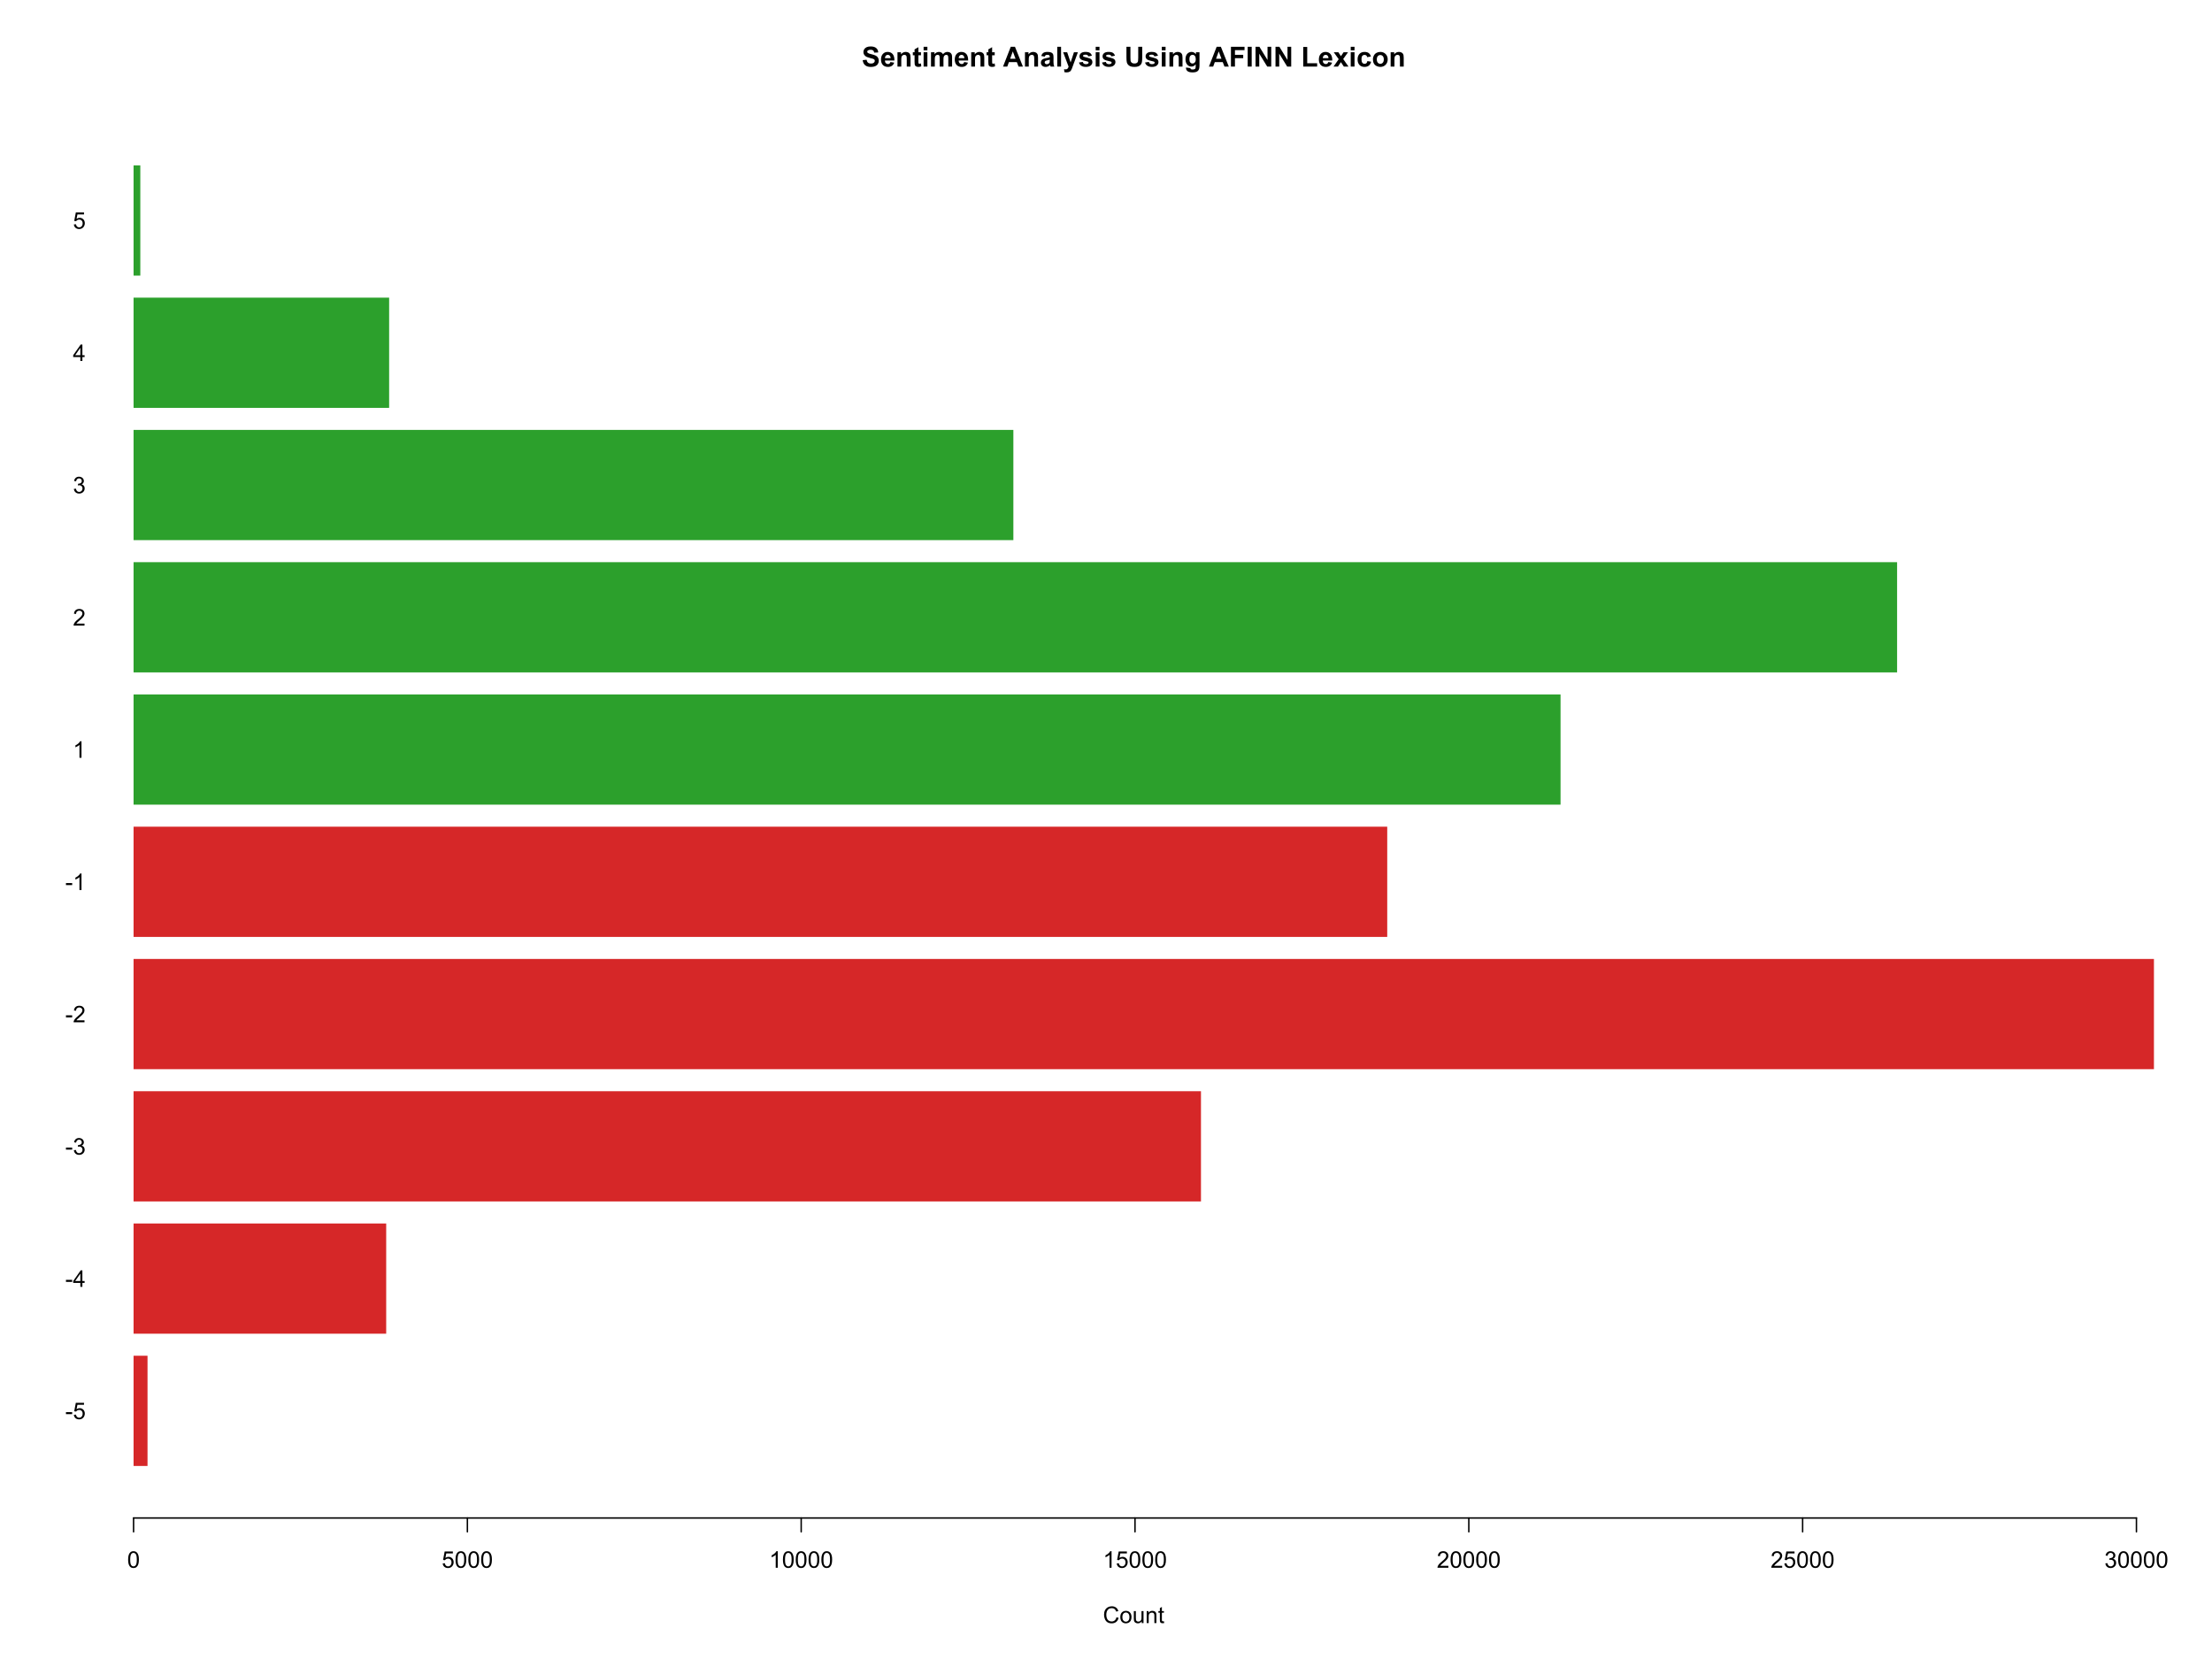
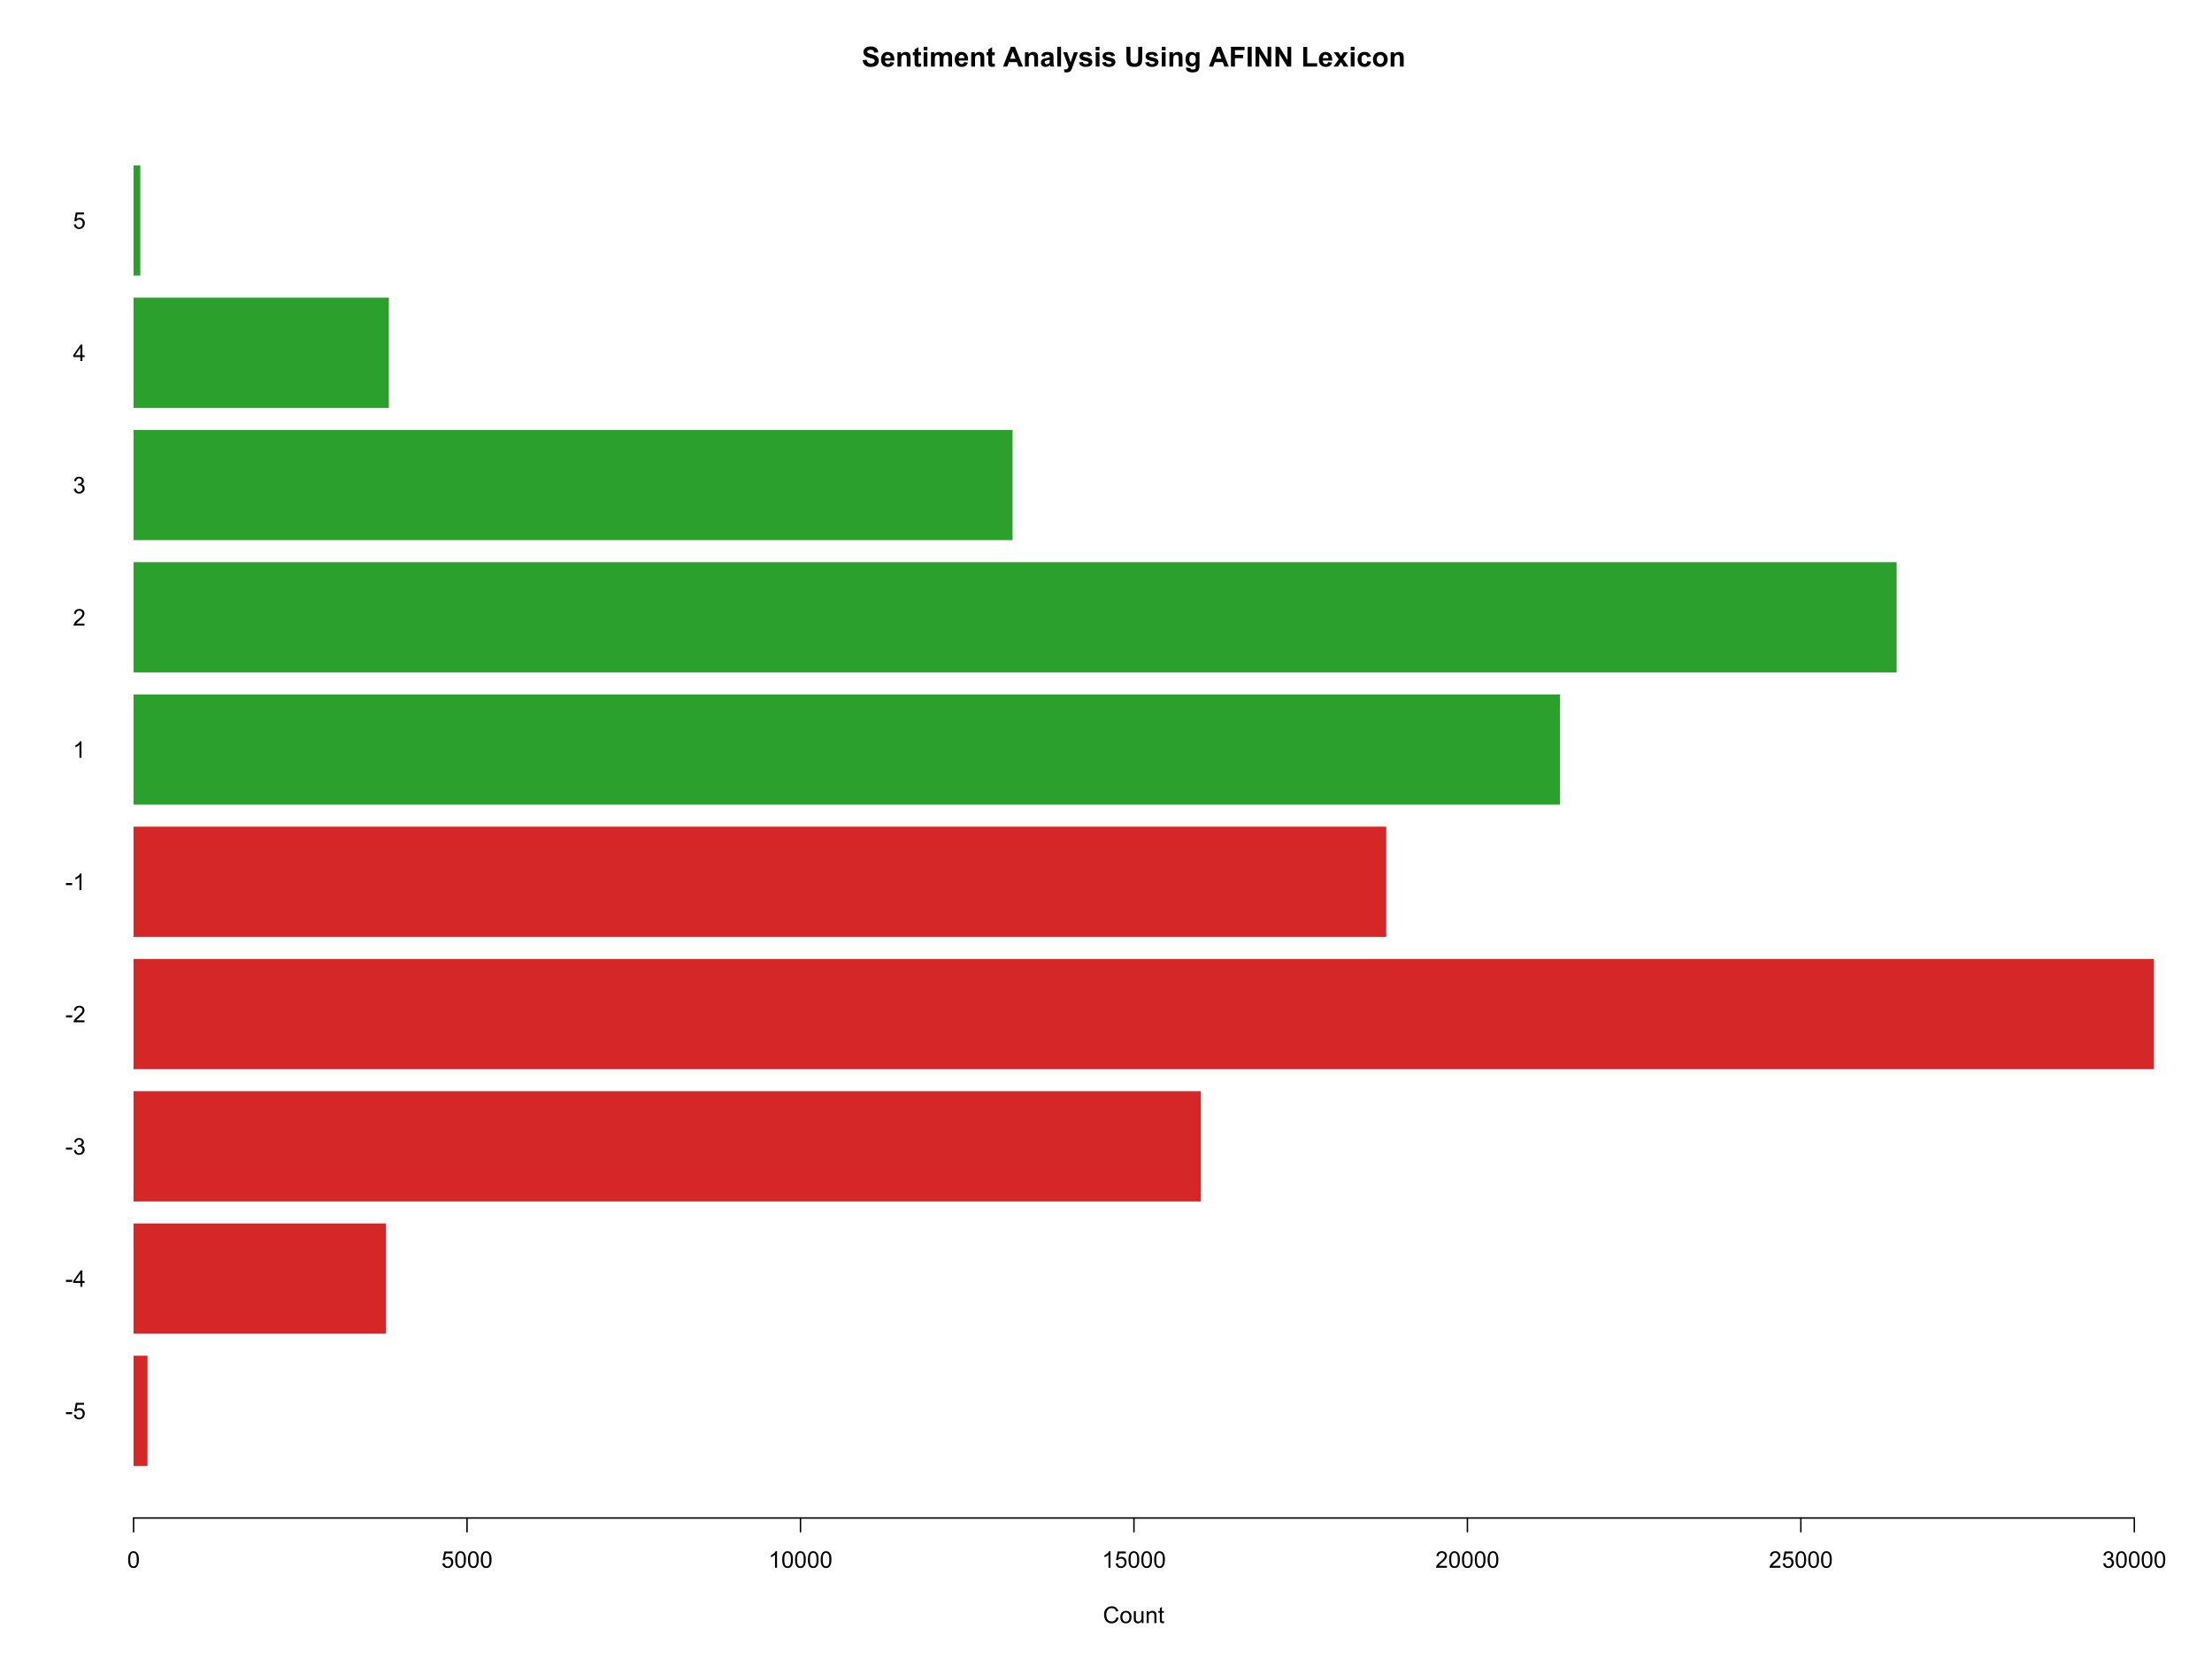
<svg xmlns="http://www.w3.org/2000/svg" xmlns:xlink="http://www.w3.org/1999/xlink" width="1152pt" height="864pt" viewBox="0 0 1152 864">
  <defs>
    <g>
      <g id="glyph-0-0">
        <path d="M 0.383 -2.578 L 0.383 -3.641 L 3.621 -3.641 L 3.621 -2.578 Z M 0.383 -2.578 " />
      </g>
      <g id="glyph-0-1">
        <path d="M 0.5 -2.25 L 1.605 -2.344 C 1.684 -1.805 1.871 -1.398 2.176 -1.125 C 2.473 -0.852 2.836 -0.715 3.258 -0.719 C 3.766 -0.715 4.195 -0.906 4.547 -1.293 C 4.898 -1.672 5.074 -2.18 5.074 -2.82 C 5.074 -3.414 4.902 -3.891 4.566 -4.242 C 4.227 -4.59 3.785 -4.762 3.242 -4.766 C 2.898 -4.762 2.594 -4.684 2.32 -4.531 C 2.047 -4.375 1.832 -4.176 1.676 -3.93 L 0.688 -4.062 L 1.516 -8.473 L 5.789 -8.473 L 5.789 -7.465 L 2.359 -7.465 L 1.898 -5.156 C 2.414 -5.516 2.953 -5.695 3.523 -5.695 C 4.27 -5.695 4.902 -5.434 5.422 -4.914 C 5.934 -4.395 6.191 -3.727 6.195 -2.914 C 6.191 -2.133 5.965 -1.461 5.516 -0.898 C 4.961 -0.199 4.211 0.145 3.258 0.148 C 2.477 0.145 1.836 -0.07 1.344 -0.508 C 0.844 -0.941 0.562 -1.523 0.5 -2.25 Z M 0.5 -2.25 " />
      </g>
      <g id="glyph-0-2">
        <path d="M 3.879 0 L 3.879 -2.055 L 0.152 -2.055 L 0.152 -3.023 L 4.07 -8.59 L 4.934 -8.59 L 4.934 -3.023 L 6.094 -3.023 L 6.094 -2.055 L 4.934 -2.055 L 4.934 0 Z M 3.879 -3.023 L 3.879 -6.898 L 1.188 -3.023 Z M 3.879 -3.023 " />
      </g>
      <g id="glyph-0-3">
        <path d="M 0.504 -2.266 L 1.559 -2.406 C 1.68 -1.809 1.883 -1.379 2.176 -1.113 C 2.465 -0.848 2.82 -0.715 3.242 -0.719 C 3.734 -0.715 4.152 -0.887 4.496 -1.234 C 4.832 -1.574 5.004 -2 5.008 -2.516 C 5.004 -2.996 4.848 -3.395 4.535 -3.711 C 4.219 -4.023 3.816 -4.184 3.328 -4.184 C 3.129 -4.184 2.879 -4.145 2.586 -4.066 L 2.703 -4.992 C 2.766 -4.984 2.824 -4.98 2.871 -4.98 C 3.32 -4.98 3.723 -5.098 4.086 -5.332 C 4.441 -5.566 4.621 -5.926 4.625 -6.414 C 4.621 -6.801 4.492 -7.121 4.23 -7.375 C 3.965 -7.629 3.625 -7.758 3.219 -7.758 C 2.805 -7.758 2.465 -7.629 2.191 -7.371 C 1.918 -7.113 1.742 -6.727 1.664 -6.211 L 0.609 -6.398 C 0.738 -7.105 1.031 -7.652 1.488 -8.043 C 1.941 -8.43 2.508 -8.625 3.195 -8.625 C 3.66 -8.625 4.094 -8.523 4.488 -8.324 C 4.879 -8.121 5.18 -7.848 5.391 -7.5 C 5.602 -7.148 5.707 -6.777 5.707 -6.391 C 5.707 -6.02 5.605 -5.684 5.406 -5.379 C 5.207 -5.074 4.914 -4.832 4.523 -4.652 C 5.031 -4.535 5.426 -4.289 5.707 -3.922 C 5.988 -3.547 6.129 -3.086 6.129 -2.539 C 6.129 -1.785 5.855 -1.148 5.309 -0.629 C 4.762 -0.105 4.07 0.152 3.234 0.152 C 2.477 0.152 1.848 -0.07 1.355 -0.52 C 0.855 -0.969 0.574 -1.551 0.504 -2.266 Z M 0.504 -2.266 " />
      </g>
      <g id="glyph-0-4">
        <path d="M 6.039 -1.016 L 6.039 0 L 0.363 0 C 0.355 -0.254 0.395 -0.496 0.484 -0.734 C 0.629 -1.117 0.859 -1.5 1.18 -1.875 C 1.492 -2.25 1.953 -2.684 2.562 -3.176 C 3.492 -3.941 4.125 -4.547 4.453 -4.992 C 4.781 -5.438 4.945 -5.859 4.945 -6.266 C 4.945 -6.68 4.793 -7.031 4.496 -7.32 C 4.191 -7.602 3.805 -7.746 3.328 -7.75 C 2.82 -7.746 2.414 -7.594 2.109 -7.293 C 1.805 -6.984 1.648 -6.562 1.648 -6.031 L 0.562 -6.141 C 0.633 -6.945 0.91 -7.559 1.398 -7.988 C 1.879 -8.41 2.531 -8.625 3.352 -8.625 C 4.172 -8.625 4.824 -8.395 5.309 -7.938 C 5.789 -7.48 6.027 -6.914 6.031 -6.242 C 6.027 -5.895 5.957 -5.559 5.82 -5.227 C 5.676 -4.891 5.441 -4.539 5.117 -4.176 C 4.789 -3.805 4.25 -3.301 3.492 -2.664 C 2.859 -2.129 2.453 -1.77 2.273 -1.582 C 2.094 -1.395 1.945 -1.203 1.828 -1.016 Z M 6.039 -1.016 " />
      </g>
      <g id="glyph-0-5">
        <path d="M 4.469 0 L 3.414 0 L 3.414 -6.719 C 3.16 -6.477 2.828 -6.234 2.414 -5.996 C 2 -5.75 1.629 -5.57 1.305 -5.449 L 1.305 -6.469 C 1.895 -6.742 2.41 -7.078 2.852 -7.477 C 3.293 -7.871 3.605 -8.254 3.789 -8.625 L 4.469 -8.625 Z M 4.469 0 " />
      </g>
      <g id="glyph-0-6">
        <path d="M 7.055 -3.012 L 8.191 -2.727 C 7.953 -1.789 7.523 -1.078 6.906 -0.586 C 6.285 -0.098 5.527 0.145 4.633 0.148 C 3.707 0.145 2.953 -0.039 2.375 -0.418 C 1.793 -0.793 1.352 -1.34 1.051 -2.055 C 0.746 -2.77 0.598 -3.539 0.598 -4.359 C 0.598 -5.254 0.766 -6.031 1.109 -6.699 C 1.449 -7.363 1.938 -7.871 2.57 -8.215 C 3.199 -8.559 3.895 -8.73 4.652 -8.734 C 5.512 -8.73 6.234 -8.512 6.82 -8.078 C 7.406 -7.637 7.812 -7.023 8.047 -6.234 L 6.926 -5.969 C 6.723 -6.59 6.434 -7.047 6.059 -7.336 C 5.68 -7.621 5.203 -7.762 4.629 -7.766 C 3.969 -7.762 3.414 -7.605 2.973 -7.289 C 2.527 -6.969 2.219 -6.543 2.039 -6.012 C 1.859 -5.48 1.77 -4.93 1.77 -4.367 C 1.77 -3.633 1.875 -2.996 2.086 -2.449 C 2.297 -1.902 2.629 -1.496 3.082 -1.23 C 3.531 -0.961 4.016 -0.824 4.539 -0.828 C 5.176 -0.824 5.715 -1.008 6.156 -1.379 C 6.598 -1.742 6.898 -2.289 7.055 -3.012 Z M 7.055 -3.012 " />
      </g>
      <g id="glyph-0-7">
        <path d="M 0.398 -3.109 C 0.398 -4.262 0.719 -5.117 1.359 -5.672 C 1.895 -6.133 2.547 -6.363 3.316 -6.363 C 4.172 -6.363 4.871 -6.082 5.414 -5.52 C 5.953 -4.957 6.223 -4.184 6.227 -3.199 C 6.223 -2.398 6.102 -1.766 5.867 -1.309 C 5.625 -0.848 5.277 -0.492 4.82 -0.238 C 4.359 0.016 3.859 0.141 3.316 0.141 C 2.441 0.141 1.734 -0.137 1.203 -0.695 C 0.664 -1.254 0.398 -2.059 0.398 -3.109 Z M 1.484 -3.109 C 1.48 -2.309 1.656 -1.711 2.004 -1.32 C 2.348 -0.922 2.785 -0.727 3.316 -0.727 C 3.84 -0.727 4.273 -0.926 4.621 -1.324 C 4.969 -1.723 5.145 -2.328 5.145 -3.148 C 5.145 -3.914 4.969 -4.496 4.617 -4.895 C 4.266 -5.289 3.832 -5.488 3.316 -5.492 C 2.785 -5.488 2.348 -5.293 2.004 -4.898 C 1.656 -4.5 1.48 -3.902 1.484 -3.109 Z M 1.484 -3.109 " />
      </g>
      <g id="glyph-0-8">
        <path d="M 4.867 0 L 4.867 -0.914 C 4.379 -0.211 3.723 0.141 2.895 0.141 C 2.527 0.141 2.184 0.07 1.867 -0.07 C 1.547 -0.211 1.309 -0.387 1.156 -0.602 C 1 -0.812 0.895 -1.074 0.832 -1.383 C 0.785 -1.59 0.762 -1.918 0.766 -2.367 L 0.766 -6.223 L 1.82 -6.223 L 1.82 -2.773 C 1.816 -2.219 1.84 -1.848 1.887 -1.656 C 1.949 -1.379 2.09 -1.16 2.309 -1.004 C 2.523 -0.84 2.789 -0.762 3.105 -0.766 C 3.418 -0.762 3.715 -0.844 3.996 -1.008 C 4.273 -1.172 4.469 -1.391 4.586 -1.672 C 4.699 -1.949 4.758 -2.355 4.758 -2.891 L 4.758 -6.223 L 5.812 -6.223 L 5.812 0 Z M 4.867 0 " />
      </g>
      <g id="glyph-0-9">
        <path d="M 0.789 0 L 0.789 -6.223 L 1.742 -6.223 L 1.742 -5.336 C 2.195 -6.02 2.855 -6.363 3.719 -6.363 C 4.09 -6.363 4.434 -6.293 4.754 -6.16 C 5.066 -6.023 5.305 -5.848 5.461 -5.633 C 5.617 -5.41 5.727 -5.152 5.789 -4.852 C 5.828 -4.656 5.848 -4.312 5.848 -3.828 L 5.848 0 L 4.793 0 L 4.793 -3.785 C 4.793 -4.215 4.75 -4.535 4.668 -4.75 C 4.586 -4.961 4.441 -5.129 4.234 -5.258 C 4.023 -5.383 3.777 -5.449 3.5 -5.449 C 3.047 -5.449 2.66 -5.305 2.332 -5.02 C 2.004 -4.734 1.84 -4.195 1.844 -3.398 L 1.844 0 Z M 0.789 0 " />
      </g>
      <g id="glyph-0-10">
        <path d="M 3.094 -0.945 L 3.246 -0.012 C 2.949 0.051 2.684 0.082 2.449 0.082 C 2.066 0.082 1.77 0.023 1.559 -0.098 C 1.348 -0.219 1.199 -0.379 1.113 -0.578 C 1.027 -0.773 0.984 -1.188 0.984 -1.82 L 0.984 -5.402 L 0.211 -5.402 L 0.211 -6.223 L 0.984 -6.223 L 0.984 -7.766 L 2.031 -8.398 L 2.031 -6.223 L 3.094 -6.223 L 3.094 -5.402 L 2.031 -5.402 L 2.031 -1.766 C 2.027 -1.461 2.047 -1.27 2.086 -1.184 C 2.125 -1.098 2.184 -1.027 2.27 -0.977 C 2.352 -0.926 2.473 -0.902 2.633 -0.902 C 2.742 -0.902 2.898 -0.914 3.094 -0.945 Z M 3.094 -0.945 " />
      </g>
      <g id="glyph-0-11">
        <path d="M 0.5 -4.234 C 0.496 -5.246 0.602 -6.062 0.812 -6.688 C 1.02 -7.305 1.328 -7.785 1.742 -8.121 C 2.148 -8.457 2.668 -8.625 3.297 -8.625 C 3.758 -8.625 4.164 -8.531 4.512 -8.348 C 4.855 -8.16 5.141 -7.891 5.371 -7.543 C 5.594 -7.191 5.773 -6.766 5.906 -6.266 C 6.035 -5.762 6.098 -5.086 6.102 -4.234 C 6.098 -3.227 5.996 -2.414 5.789 -1.797 C 5.578 -1.176 5.266 -0.695 4.859 -0.359 C 4.445 -0.02 3.926 0.145 3.297 0.148 C 2.465 0.145 1.816 -0.148 1.348 -0.742 C 0.781 -1.457 0.496 -2.621 0.5 -4.234 Z M 1.582 -4.234 C 1.582 -2.824 1.746 -1.887 2.074 -1.418 C 2.402 -0.949 2.809 -0.715 3.297 -0.719 C 3.777 -0.715 4.184 -0.949 4.52 -1.422 C 4.848 -1.887 5.016 -2.824 5.016 -4.234 C 5.016 -5.648 4.848 -6.59 4.52 -7.055 C 4.184 -7.516 3.773 -7.746 3.289 -7.75 C 2.801 -7.746 2.414 -7.543 2.125 -7.137 C 1.762 -6.613 1.582 -5.645 1.582 -4.234 Z M 1.582 -4.234 " />
      </g>
      <g id="glyph-1-0">
        <path d="M 0.52 -3.355 L 2.547 -3.551 C 2.664 -2.871 2.91 -2.371 3.285 -2.051 C 3.656 -1.73 4.16 -1.57 4.797 -1.574 C 5.465 -1.57 5.969 -1.711 6.309 -2 C 6.648 -2.281 6.82 -2.613 6.82 -2.996 C 6.82 -3.234 6.746 -3.441 6.605 -3.617 C 6.457 -3.785 6.207 -3.934 5.855 -4.062 C 5.609 -4.145 5.055 -4.297 4.191 -4.516 C 3.07 -4.789 2.289 -5.129 1.844 -5.535 C 1.207 -6.098 0.891 -6.789 0.895 -7.609 C 0.891 -8.129 1.039 -8.617 1.34 -9.078 C 1.633 -9.531 2.062 -9.883 2.625 -10.125 C 3.184 -10.363 3.859 -10.48 4.656 -10.484 C 5.945 -10.48 6.918 -10.199 7.574 -9.633 C 8.227 -9.062 8.57 -8.305 8.605 -7.363 L 6.523 -7.27 C 6.43 -7.797 6.238 -8.18 5.949 -8.414 C 5.652 -8.645 5.215 -8.758 4.633 -8.762 C 4.027 -8.758 3.555 -8.633 3.215 -8.387 C 2.992 -8.223 2.883 -8.012 2.883 -7.75 C 2.883 -7.504 2.984 -7.293 3.191 -7.121 C 3.453 -6.898 4.09 -6.672 5.105 -6.434 C 6.113 -6.191 6.863 -5.941 7.352 -5.691 C 7.832 -5.434 8.211 -5.086 8.488 -4.645 C 8.762 -4.199 8.898 -3.652 8.902 -3.004 C 8.898 -2.41 8.734 -1.855 8.41 -1.344 C 8.078 -0.824 7.613 -0.441 7.016 -0.191 C 6.414 0.059 5.668 0.18 4.773 0.184 C 3.469 0.18 2.469 -0.117 1.77 -0.719 C 1.07 -1.32 0.652 -2.199 0.52 -3.355 Z M 0.52 -3.355 " />
      </g>
      <g id="glyph-1-1">
        <path d="M 5.359 -2.375 L 7.328 -2.047 C 7.07 -1.32 6.668 -0.773 6.125 -0.398 C 5.578 -0.023 4.898 0.164 4.078 0.168 C 2.777 0.164 1.816 -0.258 1.195 -1.105 C 0.703 -1.781 0.457 -2.637 0.457 -3.676 C 0.457 -4.91 0.777 -5.883 1.426 -6.586 C 2.07 -7.285 2.891 -7.633 3.883 -7.637 C 4.988 -7.633 5.863 -7.266 6.508 -6.535 C 7.148 -5.797 7.457 -4.676 7.434 -3.164 L 2.48 -3.164 C 2.492 -2.578 2.652 -2.121 2.961 -1.797 C 3.262 -1.469 3.641 -1.305 4.098 -1.309 C 4.402 -1.305 4.664 -1.391 4.879 -1.559 C 5.086 -1.727 5.246 -1.996 5.359 -2.375 Z M 5.469 -4.375 C 5.453 -4.941 5.309 -5.375 5.027 -5.676 C 4.746 -5.973 4.402 -6.121 4 -6.125 C 3.566 -6.121 3.211 -5.965 2.934 -5.652 C 2.648 -5.336 2.508 -4.91 2.516 -4.375 Z M 5.469 -4.375 " />
      </g>
      <g id="glyph-1-2">
        <path d="M 7.824 0 L 5.852 0 L 5.852 -3.812 C 5.848 -4.613 5.805 -5.133 5.723 -5.375 C 5.637 -5.609 5.5 -5.793 5.312 -5.926 C 5.121 -6.055 4.891 -6.121 4.625 -6.125 C 4.281 -6.121 3.977 -6.027 3.703 -5.844 C 3.43 -5.652 3.242 -5.406 3.145 -5.098 C 3.043 -4.785 2.992 -4.211 2.996 -3.383 L 2.996 0 L 1.02 0 L 1.02 -7.469 L 2.855 -7.469 L 2.855 -6.371 C 3.504 -7.211 4.324 -7.633 5.316 -7.637 C 5.746 -7.633 6.145 -7.555 6.508 -7.398 C 6.867 -7.238 7.141 -7.039 7.328 -6.797 C 7.512 -6.555 7.641 -6.277 7.715 -5.969 C 7.785 -5.656 7.82 -5.215 7.824 -4.641 Z M 7.824 0 " />
      </g>
      <g id="glyph-1-3">
        <path d="M 4.457 -7.469 L 4.457 -5.891 L 3.109 -5.891 L 3.109 -2.883 C 3.105 -2.273 3.117 -1.918 3.145 -1.816 C 3.168 -1.715 3.227 -1.629 3.32 -1.566 C 3.41 -1.496 3.523 -1.465 3.656 -1.469 C 3.836 -1.465 4.098 -1.527 4.449 -1.66 L 4.621 -0.125 C 4.156 0.07 3.637 0.164 3.059 0.168 C 2.699 0.164 2.375 0.105 2.094 -0.012 C 1.805 -0.129 1.598 -0.281 1.465 -0.473 C 1.332 -0.66 1.238 -0.918 1.188 -1.246 C 1.145 -1.473 1.125 -1.938 1.125 -2.637 L 1.125 -5.891 L 0.219 -5.891 L 0.219 -7.469 L 1.125 -7.469 L 1.125 -8.949 L 3.109 -10.105 L 3.109 -7.469 Z M 4.457 -7.469 " />
      </g>
      <g id="glyph-1-4">
        <path d="M 1.035 -8.48 L 1.035 -10.309 L 3.008 -10.309 L 3.008 -8.48 Z M 1.035 0 L 1.035 -7.469 L 3.008 -7.469 L 3.008 0 Z M 1.035 0 " />
      </g>
      <g id="glyph-1-5">
        <path d="M 0.887 -7.469 L 2.707 -7.469 L 2.707 -6.449 C 3.355 -7.238 4.129 -7.633 5.035 -7.637 C 5.508 -7.633 5.922 -7.535 6.277 -7.34 C 6.625 -7.141 6.914 -6.844 7.145 -6.449 C 7.469 -6.844 7.824 -7.141 8.203 -7.34 C 8.582 -7.535 8.988 -7.633 9.422 -7.637 C 9.969 -7.633 10.43 -7.523 10.812 -7.301 C 11.188 -7.078 11.473 -6.75 11.664 -6.32 C 11.797 -6 11.863 -5.484 11.867 -4.773 L 11.867 0 L 9.895 0 L 9.895 -4.27 C 9.891 -5.008 9.82 -5.484 9.688 -5.703 C 9.5 -5.98 9.219 -6.121 8.844 -6.125 C 8.562 -6.121 8.305 -6.039 8.062 -5.871 C 7.82 -5.699 7.645 -5.449 7.535 -5.129 C 7.426 -4.801 7.371 -4.289 7.375 -3.586 L 7.375 0 L 5.398 0 L 5.398 -4.094 C 5.395 -4.816 5.359 -5.285 5.293 -5.5 C 5.219 -5.707 5.109 -5.863 4.965 -5.969 C 4.816 -6.07 4.617 -6.121 4.367 -6.125 C 4.059 -6.121 3.785 -6.039 3.543 -5.879 C 3.297 -5.711 3.121 -5.477 3.02 -5.168 C 2.91 -4.855 2.859 -4.34 2.863 -3.629 L 2.863 0 L 0.887 0 Z M 0.887 -7.469 " />
      </g>
      <g id="glyph-1-6">
</g>
      <g id="glyph-1-7">
        <path d="M 10.344 0 L 8.078 0 L 7.18 -2.34 L 3.059 -2.34 L 2.207 0 L 0 0 L 4.016 -10.309 L 6.215 -10.309 Z M 6.512 -4.078 L 5.09 -7.902 L 3.699 -4.078 Z M 6.512 -4.078 " />
      </g>
      <g id="glyph-1-8">
        <path d="M 2.512 -5.188 L 0.719 -5.512 C 0.918 -6.23 1.266 -6.766 1.758 -7.113 C 2.25 -7.461 2.98 -7.633 3.953 -7.637 C 4.832 -7.633 5.488 -7.531 5.918 -7.324 C 6.348 -7.113 6.648 -6.848 6.828 -6.527 C 7 -6.207 7.09 -5.617 7.094 -4.762 L 7.074 -2.453 C 7.07 -1.793 7.102 -1.309 7.168 -1 C 7.227 -0.688 7.348 -0.355 7.523 0 L 5.57 0 C 5.516 -0.129 5.453 -0.32 5.379 -0.582 C 5.344 -0.695 5.32 -0.773 5.309 -0.816 C 4.969 -0.484 4.605 -0.238 4.223 -0.078 C 3.836 0.086 3.426 0.164 2.996 0.168 C 2.223 0.164 1.617 -0.043 1.176 -0.457 C 0.73 -0.871 0.508 -1.398 0.512 -2.039 C 0.508 -2.461 0.609 -2.836 0.812 -3.168 C 1.012 -3.496 1.293 -3.75 1.66 -3.926 C 2.02 -4.102 2.547 -4.254 3.234 -4.387 C 4.156 -4.559 4.793 -4.719 5.152 -4.871 L 5.152 -5.07 C 5.148 -5.445 5.055 -5.719 4.871 -5.883 C 4.68 -6.043 4.328 -6.121 3.812 -6.125 C 3.457 -6.121 3.184 -6.055 2.988 -5.918 C 2.789 -5.777 2.629 -5.531 2.512 -5.188 Z M 5.152 -3.586 C 4.895 -3.5 4.496 -3.398 3.949 -3.285 C 3.402 -3.164 3.043 -3.047 2.875 -2.938 C 2.613 -2.75 2.484 -2.52 2.488 -2.242 C 2.484 -1.965 2.586 -1.727 2.797 -1.523 C 3 -1.32 3.266 -1.219 3.586 -1.223 C 3.941 -1.219 4.281 -1.336 4.605 -1.574 C 4.844 -1.75 5 -1.969 5.078 -2.23 C 5.125 -2.395 5.148 -2.715 5.152 -3.191 Z M 5.152 -3.586 " />
      </g>
      <g id="glyph-1-9">
        <path d="M 1.035 0 L 1.035 -10.309 L 3.008 -10.309 L 3.008 0 Z M 1.035 0 " />
      </g>
      <g id="glyph-1-10">
        <path d="M 0.098 -7.469 L 2.199 -7.469 L 3.988 -2.164 L 5.73 -7.469 L 7.777 -7.469 L 5.141 -0.281 L 4.668 1.02 C 4.492 1.453 4.328 1.785 4.172 2.016 C 4.016 2.246 3.832 2.434 3.629 2.578 C 3.422 2.719 3.172 2.828 2.879 2.91 C 2.578 2.988 2.242 3.027 1.871 3.031 C 1.488 3.027 1.117 2.988 0.754 2.91 L 0.578 1.363 C 0.883 1.422 1.16 1.453 1.414 1.457 C 1.867 1.453 2.207 1.316 2.43 1.051 C 2.648 0.777 2.816 0.434 2.938 0.02 Z M 0.098 -7.469 " />
      </g>
      <g id="glyph-1-11">
        <path d="M 0.336 -2.129 L 2.32 -2.434 C 2.402 -2.043 2.57 -1.75 2.832 -1.555 C 3.086 -1.352 3.449 -1.254 3.918 -1.258 C 4.426 -1.254 4.809 -1.348 5.07 -1.539 C 5.238 -1.668 5.324 -1.844 5.328 -2.066 C 5.324 -2.215 5.277 -2.34 5.188 -2.441 C 5.086 -2.531 4.867 -2.617 4.527 -2.699 C 2.93 -3.047 1.918 -3.367 1.496 -3.664 C 0.902 -4.062 0.609 -4.625 0.613 -5.344 C 0.609 -5.988 0.863 -6.531 1.379 -6.973 C 1.887 -7.414 2.68 -7.633 3.754 -7.637 C 4.773 -7.633 5.531 -7.469 6.031 -7.137 C 6.523 -6.801 6.867 -6.309 7.059 -5.66 L 5.195 -5.316 C 5.113 -5.602 4.961 -5.824 4.742 -5.98 C 4.516 -6.133 4.199 -6.211 3.789 -6.215 C 3.266 -6.211 2.895 -6.137 2.672 -5.996 C 2.52 -5.891 2.441 -5.758 2.445 -5.598 C 2.441 -5.453 2.508 -5.336 2.645 -5.238 C 2.816 -5.105 3.434 -4.918 4.488 -4.684 C 5.539 -4.441 6.273 -4.148 6.695 -3.805 C 7.105 -3.449 7.312 -2.961 7.312 -2.336 C 7.312 -1.648 7.023 -1.059 6.453 -0.57 C 5.879 -0.078 5.035 0.164 3.918 0.168 C 2.898 0.164 2.094 -0.039 1.5 -0.449 C 0.906 -0.859 0.516 -1.418 0.336 -2.129 Z M 0.336 -2.129 " />
      </g>
      <g id="glyph-1-12">
        <path d="M 1.035 -10.309 L 3.113 -10.309 L 3.113 -4.727 C 3.109 -3.836 3.137 -3.262 3.191 -3.004 C 3.277 -2.578 3.488 -2.238 3.828 -1.984 C 4.16 -1.727 4.621 -1.598 5.203 -1.602 C 5.793 -1.598 6.238 -1.719 6.539 -1.965 C 6.836 -2.203 7.016 -2.5 7.078 -2.855 C 7.141 -3.203 7.172 -3.789 7.172 -4.605 L 7.172 -10.309 L 9.254 -10.309 L 9.254 -4.895 C 9.25 -3.652 9.195 -2.777 9.082 -2.27 C 8.969 -1.754 8.762 -1.324 8.461 -0.977 C 8.156 -0.621 7.75 -0.34 7.246 -0.137 C 6.738 0.074 6.078 0.176 5.266 0.176 C 4.277 0.176 3.531 0.062 3.027 -0.164 C 2.516 -0.391 2.113 -0.684 1.82 -1.051 C 1.523 -1.41 1.328 -1.793 1.238 -2.195 C 1.098 -2.781 1.031 -3.652 1.035 -4.809 Z M 1.035 -10.309 " />
      </g>
      <g id="glyph-1-13">
        <path d="M 0.852 0.492 L 3.109 0.766 C 3.145 1.027 3.23 1.207 3.367 1.309 C 3.551 1.445 3.848 1.516 4.254 1.52 C 4.77 1.516 5.156 1.438 5.414 1.285 C 5.586 1.18 5.715 1.016 5.809 0.789 C 5.863 0.621 5.895 0.32 5.898 -0.121 L 5.898 -1.211 C 5.305 -0.402 4.559 0 3.664 0 C 2.656 0 1.863 -0.422 1.281 -1.273 C 0.816 -1.938 0.586 -2.773 0.59 -3.777 C 0.586 -5.023 0.887 -5.98 1.492 -6.645 C 2.094 -7.305 2.844 -7.633 3.742 -7.637 C 4.66 -7.633 5.422 -7.227 6.027 -6.418 L 6.027 -7.469 L 7.875 -7.469 L 7.875 -0.766 C 7.875 0.113 7.801 0.77 7.656 1.207 C 7.508 1.645 7.305 1.984 7.043 2.234 C 6.781 2.48 6.43 2.676 5.992 2.82 C 5.551 2.957 4.996 3.027 4.332 3.031 C 3.062 3.027 2.164 2.812 1.637 2.379 C 1.105 1.945 0.844 1.395 0.844 0.73 C 0.844 0.664 0.844 0.586 0.852 0.492 Z M 2.617 -3.887 C 2.613 -3.09 2.766 -2.512 3.074 -2.148 C 3.379 -1.777 3.758 -1.594 4.211 -1.598 C 4.691 -1.594 5.098 -1.781 5.434 -2.16 C 5.762 -2.535 5.93 -3.094 5.934 -3.84 C 5.93 -4.609 5.77 -5.184 5.453 -5.562 C 5.133 -5.934 4.73 -6.121 4.246 -6.125 C 3.77 -6.121 3.379 -5.938 3.074 -5.57 C 2.766 -5.199 2.613 -4.637 2.617 -3.887 Z M 2.617 -3.887 " />
      </g>
      <g id="glyph-1-14">
        <path d="M 1.062 0 L 1.062 -10.309 L 8.129 -10.309 L 8.129 -8.562 L 3.145 -8.562 L 3.145 -6.125 L 7.445 -6.125 L 7.445 -4.379 L 3.145 -4.379 L 3.145 0 Z M 1.062 0 " />
      </g>
      <g id="glyph-1-15">
        <path d="M 0.984 0 L 0.984 -10.309 L 3.066 -10.309 L 3.066 0 Z M 0.984 0 " />
      </g>
      <g id="glyph-1-16">
        <path d="M 1.07 0 L 1.07 -10.309 L 3.094 -10.309 L 7.312 -3.426 L 7.312 -10.309 L 9.246 -10.309 L 9.246 0 L 7.156 0 L 3.004 -6.723 L 3.004 0 Z M 1.07 0 " />
      </g>
      <g id="glyph-1-17">
        <path d="M 1.105 0 L 1.105 -10.223 L 3.184 -10.223 L 3.184 -1.738 L 8.359 -1.738 L 8.359 0 Z M 1.105 0 " />
      </g>
      <g id="glyph-1-18">
        <path d="M 0.086 0 L 2.777 -3.848 L 0.195 -7.469 L 2.609 -7.469 L 3.93 -5.414 L 5.324 -7.469 L 7.645 -7.469 L 5.113 -3.93 L 7.875 0 L 5.449 0 L 3.93 -2.312 L 2.398 0 Z M 0.086 0 " />
      </g>
      <g id="glyph-1-19">
        <path d="M 7.543 -5.258 L 5.598 -4.906 C 5.527 -5.293 5.379 -5.586 5.148 -5.785 C 4.914 -5.98 4.613 -6.082 4.246 -6.082 C 3.75 -6.082 3.355 -5.91 3.066 -5.57 C 2.77 -5.23 2.625 -4.664 2.629 -3.867 C 2.625 -2.98 2.773 -2.352 3.074 -1.988 C 3.371 -1.621 3.77 -1.441 4.273 -1.441 C 4.645 -1.441 4.953 -1.547 5.195 -1.762 C 5.434 -1.973 5.602 -2.34 5.703 -2.863 L 7.645 -2.531 C 7.438 -1.641 7.051 -0.965 6.48 -0.512 C 5.91 -0.059 5.145 0.164 4.184 0.168 C 3.09 0.164 2.219 -0.176 1.57 -0.863 C 0.922 -1.551 0.598 -2.508 0.598 -3.727 C 0.598 -4.957 0.922 -5.914 1.574 -6.605 C 2.223 -7.289 3.105 -7.633 4.219 -7.637 C 5.125 -7.633 5.848 -7.438 6.387 -7.047 C 6.922 -6.652 7.305 -6.055 7.543 -5.258 Z M 7.543 -5.258 " />
      </g>
      <g id="glyph-1-20">
        <path d="M 0.578 -3.84 C 0.574 -4.492 0.734 -5.129 1.062 -5.742 C 1.383 -6.355 1.84 -6.824 2.434 -7.148 C 3.023 -7.473 3.688 -7.633 4.422 -7.637 C 5.551 -7.633 6.477 -7.266 7.199 -6.535 C 7.918 -5.797 8.277 -4.871 8.281 -3.754 C 8.277 -2.621 7.914 -1.684 7.188 -0.945 C 6.457 -0.203 5.539 0.164 4.438 0.168 C 3.75 0.164 3.098 0.012 2.477 -0.293 C 1.855 -0.602 1.383 -1.055 1.062 -1.652 C 0.734 -2.25 0.574 -2.977 0.578 -3.84 Z M 2.602 -3.734 C 2.602 -2.988 2.777 -2.422 3.129 -2.031 C 3.48 -1.637 3.914 -1.441 4.43 -1.441 C 4.945 -1.441 5.375 -1.637 5.727 -2.031 C 6.07 -2.422 6.246 -2.992 6.25 -3.746 C 6.246 -4.473 6.07 -5.035 5.727 -5.434 C 5.375 -5.824 4.945 -6.023 4.43 -6.027 C 3.914 -6.023 3.48 -5.824 3.129 -5.434 C 2.777 -5.035 2.602 -4.469 2.602 -3.734 Z M 2.602 -3.734 " />
      </g>
    </g>
  </defs>
  <rect x="-115.2" y="-86.4" width="1382.4" height="1036.8" fill="rgb(100%, 100%, 100%)" fill-opacity="1" />
-   <path fill-rule="nonzero" fill="rgb(83.922%, 15.294%, 15.686%)" fill-opacity="1" d="M 69.562 763.465 L 76.828 763.465 L 76.828 706.062 L 69.562 706.062 Z M 69.562 763.465 " />
-   <path fill-rule="nonzero" fill="rgb(83.922%, 15.294%, 15.686%)" fill-opacity="1" d="M 69.562 694.586 L 201.129 694.586 L 201.129 637.184 L 69.562 637.184 Z M 69.562 694.586 " />
-   <path fill-rule="nonzero" fill="rgb(83.922%, 15.294%, 15.686%)" fill-opacity="1" d="M 69.562 625.703 L 625.461 625.703 L 625.461 568.301 L 69.562 568.301 Z M 69.562 625.703 " />
+   <path fill-rule="nonzero" fill="rgb(83.922%, 15.294%, 15.686%)" fill-opacity="1" d="M 69.562 763.465 L 76.82 763.465 L 76.82 706.062 L 69.562 706.062 Z M 69.562 763.465 " />
+   <path fill-rule="nonzero" fill="rgb(83.922%, 15.294%, 15.686%)" fill-opacity="1" d="M 69.562 694.586 L 201.027 694.586 L 201.027 637.184 L 69.562 637.184 Z M 69.562 694.586 " />
+   <path fill-rule="nonzero" fill="rgb(83.922%, 15.294%, 15.686%)" fill-opacity="1" d="M 69.562 625.703 L 625.359 625.703 L 625.359 568.301 L 69.562 568.301 Z M 69.562 625.703 " />
  <path fill-rule="nonzero" fill="rgb(83.922%, 15.294%, 15.686%)" fill-opacity="1" d="M 69.562 556.824 L 1121.762 556.824 L 1121.762 499.422 L 69.562 499.422 Z M 69.562 556.824 " />
-   <path fill-rule="nonzero" fill="rgb(83.922%, 15.294%, 15.686%)" fill-opacity="1" d="M 69.562 487.941 L 722.465 487.941 L 722.465 430.539 L 69.562 430.539 Z M 69.562 487.941 " />
-   <path fill-rule="nonzero" fill="rgb(17.255%, 62.745%, 17.255%)" fill-opacity="1" d="M 69.562 419.059 L 812.727 419.059 L 812.727 361.656 L 69.562 361.656 Z M 69.562 419.059 " />
-   <path fill-rule="nonzero" fill="rgb(17.255%, 62.745%, 17.255%)" fill-opacity="1" d="M 69.562 350.18 L 988 350.18 L 988 292.777 L 69.562 292.777 Z M 69.562 350.18 " />
-   <path fill-rule="nonzero" fill="rgb(17.255%, 62.745%, 17.255%)" fill-opacity="1" d="M 69.562 281.297 L 527.758 281.297 L 527.758 223.895 L 69.562 223.895 Z M 69.562 281.297 " />
-   <path fill-rule="nonzero" fill="rgb(17.255%, 62.745%, 17.255%)" fill-opacity="1" d="M 69.562 212.414 L 202.66 212.414 L 202.66 155.012 L 69.562 155.012 Z M 69.562 212.414 " />
-   <path fill-rule="nonzero" fill="rgb(17.255%, 62.745%, 17.255%)" fill-opacity="1" d="M 69.562 143.535 L 73.074 143.535 L 73.074 86.133 L 69.562 86.133 Z M 69.562 143.535 " />
+   <path fill-rule="nonzero" fill="rgb(83.922%, 15.294%, 15.686%)" fill-opacity="1" d="M 69.562 487.941 L 721.949 487.941 L 721.949 430.539 L 69.562 430.539 Z M 69.562 487.941 " />
+   <path fill-rule="nonzero" fill="rgb(17.255%, 62.745%, 17.255%)" fill-opacity="1" d="M 69.562 419.059 L 812.465 419.059 L 812.465 361.656 L 69.562 361.656 Z M 69.562 419.059 " />
+   <path fill-rule="nonzero" fill="rgb(17.255%, 62.745%, 17.255%)" fill-opacity="1" d="M 69.562 350.18 L 987.762 350.18 L 987.762 292.777 L 69.562 292.777 Z M 69.562 350.18 " />
+   <path fill-rule="nonzero" fill="rgb(17.255%, 62.745%, 17.255%)" fill-opacity="1" d="M 69.562 281.297 L 527.344 281.297 L 527.344 223.895 L 69.562 223.895 Z M 69.562 281.297 " />
+   <path fill-rule="nonzero" fill="rgb(17.255%, 62.745%, 17.255%)" fill-opacity="1" d="M 69.562 212.414 L 202.52 212.414 L 202.52 155.012 L 69.562 155.012 Z M 69.562 212.414 " />
+   <path fill-rule="nonzero" fill="rgb(17.255%, 62.745%, 17.255%)" fill-opacity="1" d="M 69.562 143.535 L 73.07 143.535 L 73.07 86.133 L 69.562 86.133 Z M 69.562 143.535 " />
  <g fill="rgb(0%, 0%, 0%)" fill-opacity="1">
    <use xlink:href="#glyph-0-0" x="33.969" y="739.062" />
    <use xlink:href="#glyph-0-1" x="37.965" y="739.062" />
  </g>
  <g fill="rgb(0%, 0%, 0%)" fill-opacity="1">
    <use xlink:href="#glyph-0-0" x="33.969" y="670.18" />
    <use xlink:href="#glyph-0-2" x="37.965" y="670.18" />
  </g>
  <g fill="rgb(0%, 0%, 0%)" fill-opacity="1">
    <use xlink:href="#glyph-0-0" x="33.969" y="601.297" />
    <use xlink:href="#glyph-0-3" x="37.965" y="601.297" />
  </g>
  <g fill="rgb(0%, 0%, 0%)" fill-opacity="1">
    <use xlink:href="#glyph-0-0" x="33.969" y="532.418" />
    <use xlink:href="#glyph-0-4" x="37.965" y="532.418" />
  </g>
  <g fill="rgb(0%, 0%, 0%)" fill-opacity="1">
    <use xlink:href="#glyph-0-0" x="33.969" y="463.535" />
    <use xlink:href="#glyph-0-5" x="37.965" y="463.535" />
  </g>
  <g fill="rgb(0%, 0%, 0%)" fill-opacity="1">
    <use xlink:href="#glyph-0-5" x="37.969" y="394.652" />
  </g>
  <g fill="rgb(0%, 0%, 0%)" fill-opacity="1">
    <use xlink:href="#glyph-0-4" x="37.969" y="325.773" />
  </g>
  <g fill="rgb(0%, 0%, 0%)" fill-opacity="1">
    <use xlink:href="#glyph-0-3" x="37.969" y="256.891" />
  </g>
  <g fill="rgb(0%, 0%, 0%)" fill-opacity="1">
    <use xlink:href="#glyph-0-2" x="37.969" y="188.012" />
  </g>
  <g fill="rgb(0%, 0%, 0%)" fill-opacity="1">
    <use xlink:href="#glyph-0-1" x="37.969" y="119.129" />
  </g>
  <g fill="rgb(0%, 0%, 0%)" fill-opacity="1">
    <use xlink:href="#glyph-1-0" x="448.77" y="34.676" />
    <use xlink:href="#glyph-1-1" x="458.374" y="34.676" />
    <use xlink:href="#glyph-1-2" x="466.383" y="34.676" />
    <use xlink:href="#glyph-1-3" x="475.179" y="34.676" />
    <use xlink:href="#glyph-1-4" x="479.974" y="34.676" />
    <use xlink:href="#glyph-1-5" x="483.975" y="34.676" />
    <use xlink:href="#glyph-1-1" x="496.779" y="34.676" />
    <use xlink:href="#glyph-1-2" x="504.788" y="34.676" />
    <use xlink:href="#glyph-1-3" x="513.584" y="34.676" />
    <use xlink:href="#glyph-1-6" x="518.379" y="34.676" />
    <use xlink:href="#glyph-1-7" x="522.38" y="34.676" />
    <use xlink:href="#glyph-1-2" x="532.779" y="34.676" />
    <use xlink:href="#glyph-1-8" x="541.575" y="34.676" />
    <use xlink:href="#glyph-1-9" x="549.584" y="34.676" />
    <use xlink:href="#glyph-1-10" x="553.584" y="34.676" />
    <use xlink:href="#glyph-1-11" x="561.593" y="34.676" />
    <use xlink:href="#glyph-1-4" x="569.602" y="34.676" />
    <use xlink:href="#glyph-1-11" x="573.602" y="34.676" />
    <use xlink:href="#glyph-1-6" x="581.611" y="34.676" />
    <use xlink:href="#glyph-1-12" x="585.612" y="34.676" />
    <use xlink:href="#glyph-1-11" x="596.011" y="34.676" />
    <use xlink:href="#glyph-1-4" x="604.02" y="34.676" />
    <use xlink:href="#glyph-1-2" x="608.02" y="34.676" />
    <use xlink:href="#glyph-1-13" x="616.816" y="34.676" />
    <use xlink:href="#glyph-1-6" x="625.612" y="34.676" />
    <use xlink:href="#glyph-1-7" x="629.613" y="34.676" />
    <use xlink:href="#glyph-1-14" x="640.013" y="34.676" />
    <use xlink:href="#glyph-1-15" x="648.809" y="34.676" />
    <use xlink:href="#glyph-1-16" x="652.809" y="34.676" />
    <use xlink:href="#glyph-1-16" x="663.209" y="34.676" />
    <use xlink:href="#glyph-1-6" x="673.608" y="34.676" />
    <use xlink:href="#glyph-1-17" x="677.609" y="34.676" />
    <use xlink:href="#glyph-1-1" x="686.405" y="34.676" />
    <use xlink:href="#glyph-1-18" x="694.413" y="34.676" />
    <use xlink:href="#glyph-1-4" x="702.422" y="34.676" />
    <use xlink:href="#glyph-1-19" x="706.423" y="34.676" />
    <use xlink:href="#glyph-1-20" x="714.431" y="34.676" />
    <use xlink:href="#glyph-1-2" x="723.227" y="34.676" />
  </g>
  <g fill="rgb(0%, 0%, 0%)" fill-opacity="1">
    <use xlink:href="#glyph-0-6" x="574.387" y="845.281" />
    <use xlink:href="#glyph-0-7" x="583.053" y="845.281" />
    <use xlink:href="#glyph-0-8" x="589.727" y="845.281" />
    <use xlink:href="#glyph-0-9" x="596.4" y="845.281" />
    <use xlink:href="#glyph-0-10" x="603.074" y="845.281" />
  </g>
-   <path fill="none" stroke-width="0.75" stroke-linecap="round" stroke-linejoin="round" stroke="rgb(0%, 0%, 0%)" stroke-opacity="1" stroke-miterlimit="10" d="M 69.562 790.559 L 1112.648 790.559 " />
+   <path fill="none" stroke-width="0.75" stroke-linecap="round" stroke-linejoin="round" stroke="rgb(0%, 0%, 0%)" stroke-opacity="1" stroke-miterlimit="10" d="M 69.562 790.559 L 1111.547 790.559 " />
  <path fill="none" stroke-width="0.75" stroke-linecap="round" stroke-linejoin="round" stroke="rgb(0%, 0%, 0%)" stroke-opacity="1" stroke-miterlimit="10" d="M 69.562 790.559 L 69.562 797.762 " />
-   <path fill="none" stroke-width="0.75" stroke-linecap="round" stroke-linejoin="round" stroke="rgb(0%, 0%, 0%)" stroke-opacity="1" stroke-miterlimit="10" d="M 243.41 790.559 L 243.41 797.762 " />
-   <path fill="none" stroke-width="0.75" stroke-linecap="round" stroke-linejoin="round" stroke="rgb(0%, 0%, 0%)" stroke-opacity="1" stroke-miterlimit="10" d="M 417.258 790.559 L 417.258 797.762 " />
-   <path fill="none" stroke-width="0.75" stroke-linecap="round" stroke-linejoin="round" stroke="rgb(0%, 0%, 0%)" stroke-opacity="1" stroke-miterlimit="10" d="M 591.105 790.559 L 591.105 797.762 " />
-   <path fill="none" stroke-width="0.75" stroke-linecap="round" stroke-linejoin="round" stroke="rgb(0%, 0%, 0%)" stroke-opacity="1" stroke-miterlimit="10" d="M 764.953 790.559 L 764.953 797.762 " />
-   <path fill="none" stroke-width="0.75" stroke-linecap="round" stroke-linejoin="round" stroke="rgb(0%, 0%, 0%)" stroke-opacity="1" stroke-miterlimit="10" d="M 938.801 790.559 L 938.801 797.762 " />
-   <path fill="none" stroke-width="0.75" stroke-linecap="round" stroke-linejoin="round" stroke="rgb(0%, 0%, 0%)" stroke-opacity="1" stroke-miterlimit="10" d="M 1112.648 790.559 L 1112.648 797.762 " />
+   <path fill="none" stroke-width="0.75" stroke-linecap="round" stroke-linejoin="round" stroke="rgb(0%, 0%, 0%)" stroke-opacity="1" stroke-miterlimit="10" d="M 243.227 790.559 L 243.227 797.762 " />
+   <path fill="none" stroke-width="0.75" stroke-linecap="round" stroke-linejoin="round" stroke="rgb(0%, 0%, 0%)" stroke-opacity="1" stroke-miterlimit="10" d="M 416.891 790.559 L 416.891 797.762 " />
+   <path fill="none" stroke-width="0.75" stroke-linecap="round" stroke-linejoin="round" stroke="rgb(0%, 0%, 0%)" stroke-opacity="1" stroke-miterlimit="10" d="M 590.555 790.559 L 590.555 797.762 " />
+   <path fill="none" stroke-width="0.75" stroke-linecap="round" stroke-linejoin="round" stroke="rgb(0%, 0%, 0%)" stroke-opacity="1" stroke-miterlimit="10" d="M 764.219 790.559 L 764.219 797.762 " />
+   <path fill="none" stroke-width="0.75" stroke-linecap="round" stroke-linejoin="round" stroke="rgb(0%, 0%, 0%)" stroke-opacity="1" stroke-miterlimit="10" d="M 937.883 790.559 L 937.883 797.762 " />
+   <path fill="none" stroke-width="0.75" stroke-linecap="round" stroke-linejoin="round" stroke="rgb(0%, 0%, 0%)" stroke-opacity="1" stroke-miterlimit="10" d="M 1111.547 790.559 L 1111.547 797.762 " />
  <g fill="rgb(0%, 0%, 0%)" fill-opacity="1">
    <use xlink:href="#glyph-0-11" x="66.227" y="816.48" />
  </g>
  <g fill="rgb(0%, 0%, 0%)" fill-opacity="1">
-     <use xlink:href="#glyph-0-1" x="230.062" y="816.48" />
-     <use xlink:href="#glyph-0-11" x="236.736" y="816.48" />
-     <use xlink:href="#glyph-0-11" x="243.41" y="816.48" />
-     <use xlink:href="#glyph-0-11" x="250.084" y="816.48" />
-   </g>
-   <g fill="rgb(0%, 0%, 0%)" fill-opacity="1">
-     <use xlink:href="#glyph-0-5" x="400.574" y="816.48" />
-     <use xlink:href="#glyph-0-11" x="407.248" y="816.48" />
-     <use xlink:href="#glyph-0-11" x="413.922" y="816.48" />
-     <use xlink:href="#glyph-0-11" x="420.596" y="816.48" />
-     <use xlink:href="#glyph-0-11" x="427.27" y="816.48" />
-   </g>
-   <g fill="rgb(0%, 0%, 0%)" fill-opacity="1">
-     <use xlink:href="#glyph-0-5" x="574.422" y="816.48" />
-     <use xlink:href="#glyph-0-1" x="581.096" y="816.48" />
-     <use xlink:href="#glyph-0-11" x="587.77" y="816.48" />
-     <use xlink:href="#glyph-0-11" x="594.443" y="816.48" />
-     <use xlink:href="#glyph-0-11" x="601.117" y="816.48" />
-   </g>
-   <g fill="rgb(0%, 0%, 0%)" fill-opacity="1">
-     <use xlink:href="#glyph-0-4" x="748.27" y="816.48" />
-     <use xlink:href="#glyph-0-11" x="754.943" y="816.48" />
-     <use xlink:href="#glyph-0-11" x="761.617" y="816.48" />
-     <use xlink:href="#glyph-0-11" x="768.291" y="816.48" />
-     <use xlink:href="#glyph-0-11" x="774.965" y="816.48" />
-   </g>
-   <g fill="rgb(0%, 0%, 0%)" fill-opacity="1">
-     <use xlink:href="#glyph-0-4" x="922.117" y="816.48" />
-     <use xlink:href="#glyph-0-1" x="928.791" y="816.48" />
-     <use xlink:href="#glyph-0-11" x="935.465" y="816.48" />
-     <use xlink:href="#glyph-0-11" x="942.139" y="816.48" />
-     <use xlink:href="#glyph-0-11" x="948.812" y="816.48" />
-   </g>
-   <g fill="rgb(0%, 0%, 0%)" fill-opacity="1">
-     <use xlink:href="#glyph-0-3" x="1095.965" y="816.48" />
-     <use xlink:href="#glyph-0-11" x="1102.639" y="816.48" />
-     <use xlink:href="#glyph-0-11" x="1109.312" y="816.48" />
-     <use xlink:href="#glyph-0-11" x="1115.986" y="816.48" />
-     <use xlink:href="#glyph-0-11" x="1122.66" y="816.48" />
+     <use xlink:href="#glyph-0-1" x="229.879" y="816.48" />
+     <use xlink:href="#glyph-0-11" x="236.553" y="816.48" />
+     <use xlink:href="#glyph-0-11" x="243.227" y="816.48" />
+     <use xlink:href="#glyph-0-11" x="249.9" y="816.48" />
+   </g>
+   <g fill="rgb(0%, 0%, 0%)" fill-opacity="1">
+     <use xlink:href="#glyph-0-5" x="400.207" y="816.48" />
+     <use xlink:href="#glyph-0-11" x="406.881" y="816.48" />
+     <use xlink:href="#glyph-0-11" x="413.555" y="816.48" />
+     <use xlink:href="#glyph-0-11" x="420.229" y="816.48" />
+     <use xlink:href="#glyph-0-11" x="426.902" y="816.48" />
+   </g>
+   <g fill="rgb(0%, 0%, 0%)" fill-opacity="1">
+     <use xlink:href="#glyph-0-5" x="573.871" y="816.48" />
+     <use xlink:href="#glyph-0-1" x="580.545" y="816.48" />
+     <use xlink:href="#glyph-0-11" x="587.219" y="816.48" />
+     <use xlink:href="#glyph-0-11" x="593.893" y="816.48" />
+     <use xlink:href="#glyph-0-11" x="600.566" y="816.48" />
+   </g>
+   <g fill="rgb(0%, 0%, 0%)" fill-opacity="1">
+     <use xlink:href="#glyph-0-4" x="747.535" y="816.48" />
+     <use xlink:href="#glyph-0-11" x="754.209" y="816.48" />
+     <use xlink:href="#glyph-0-11" x="760.883" y="816.48" />
+     <use xlink:href="#glyph-0-11" x="767.557" y="816.48" />
+     <use xlink:href="#glyph-0-11" x="774.23" y="816.48" />
+   </g>
+   <g fill="rgb(0%, 0%, 0%)" fill-opacity="1">
+     <use xlink:href="#glyph-0-4" x="921.199" y="816.48" />
+     <use xlink:href="#glyph-0-1" x="927.873" y="816.48" />
+     <use xlink:href="#glyph-0-11" x="934.547" y="816.48" />
+     <use xlink:href="#glyph-0-11" x="941.221" y="816.48" />
+     <use xlink:href="#glyph-0-11" x="947.895" y="816.48" />
+   </g>
+   <g fill="rgb(0%, 0%, 0%)" fill-opacity="1">
+     <use xlink:href="#glyph-0-3" x="1094.863" y="816.48" />
+     <use xlink:href="#glyph-0-11" x="1101.537" y="816.48" />
+     <use xlink:href="#glyph-0-11" x="1108.211" y="816.48" />
+     <use xlink:href="#glyph-0-11" x="1114.885" y="816.48" />
+     <use xlink:href="#glyph-0-11" x="1121.559" y="816.48" />
  </g>
</svg>
